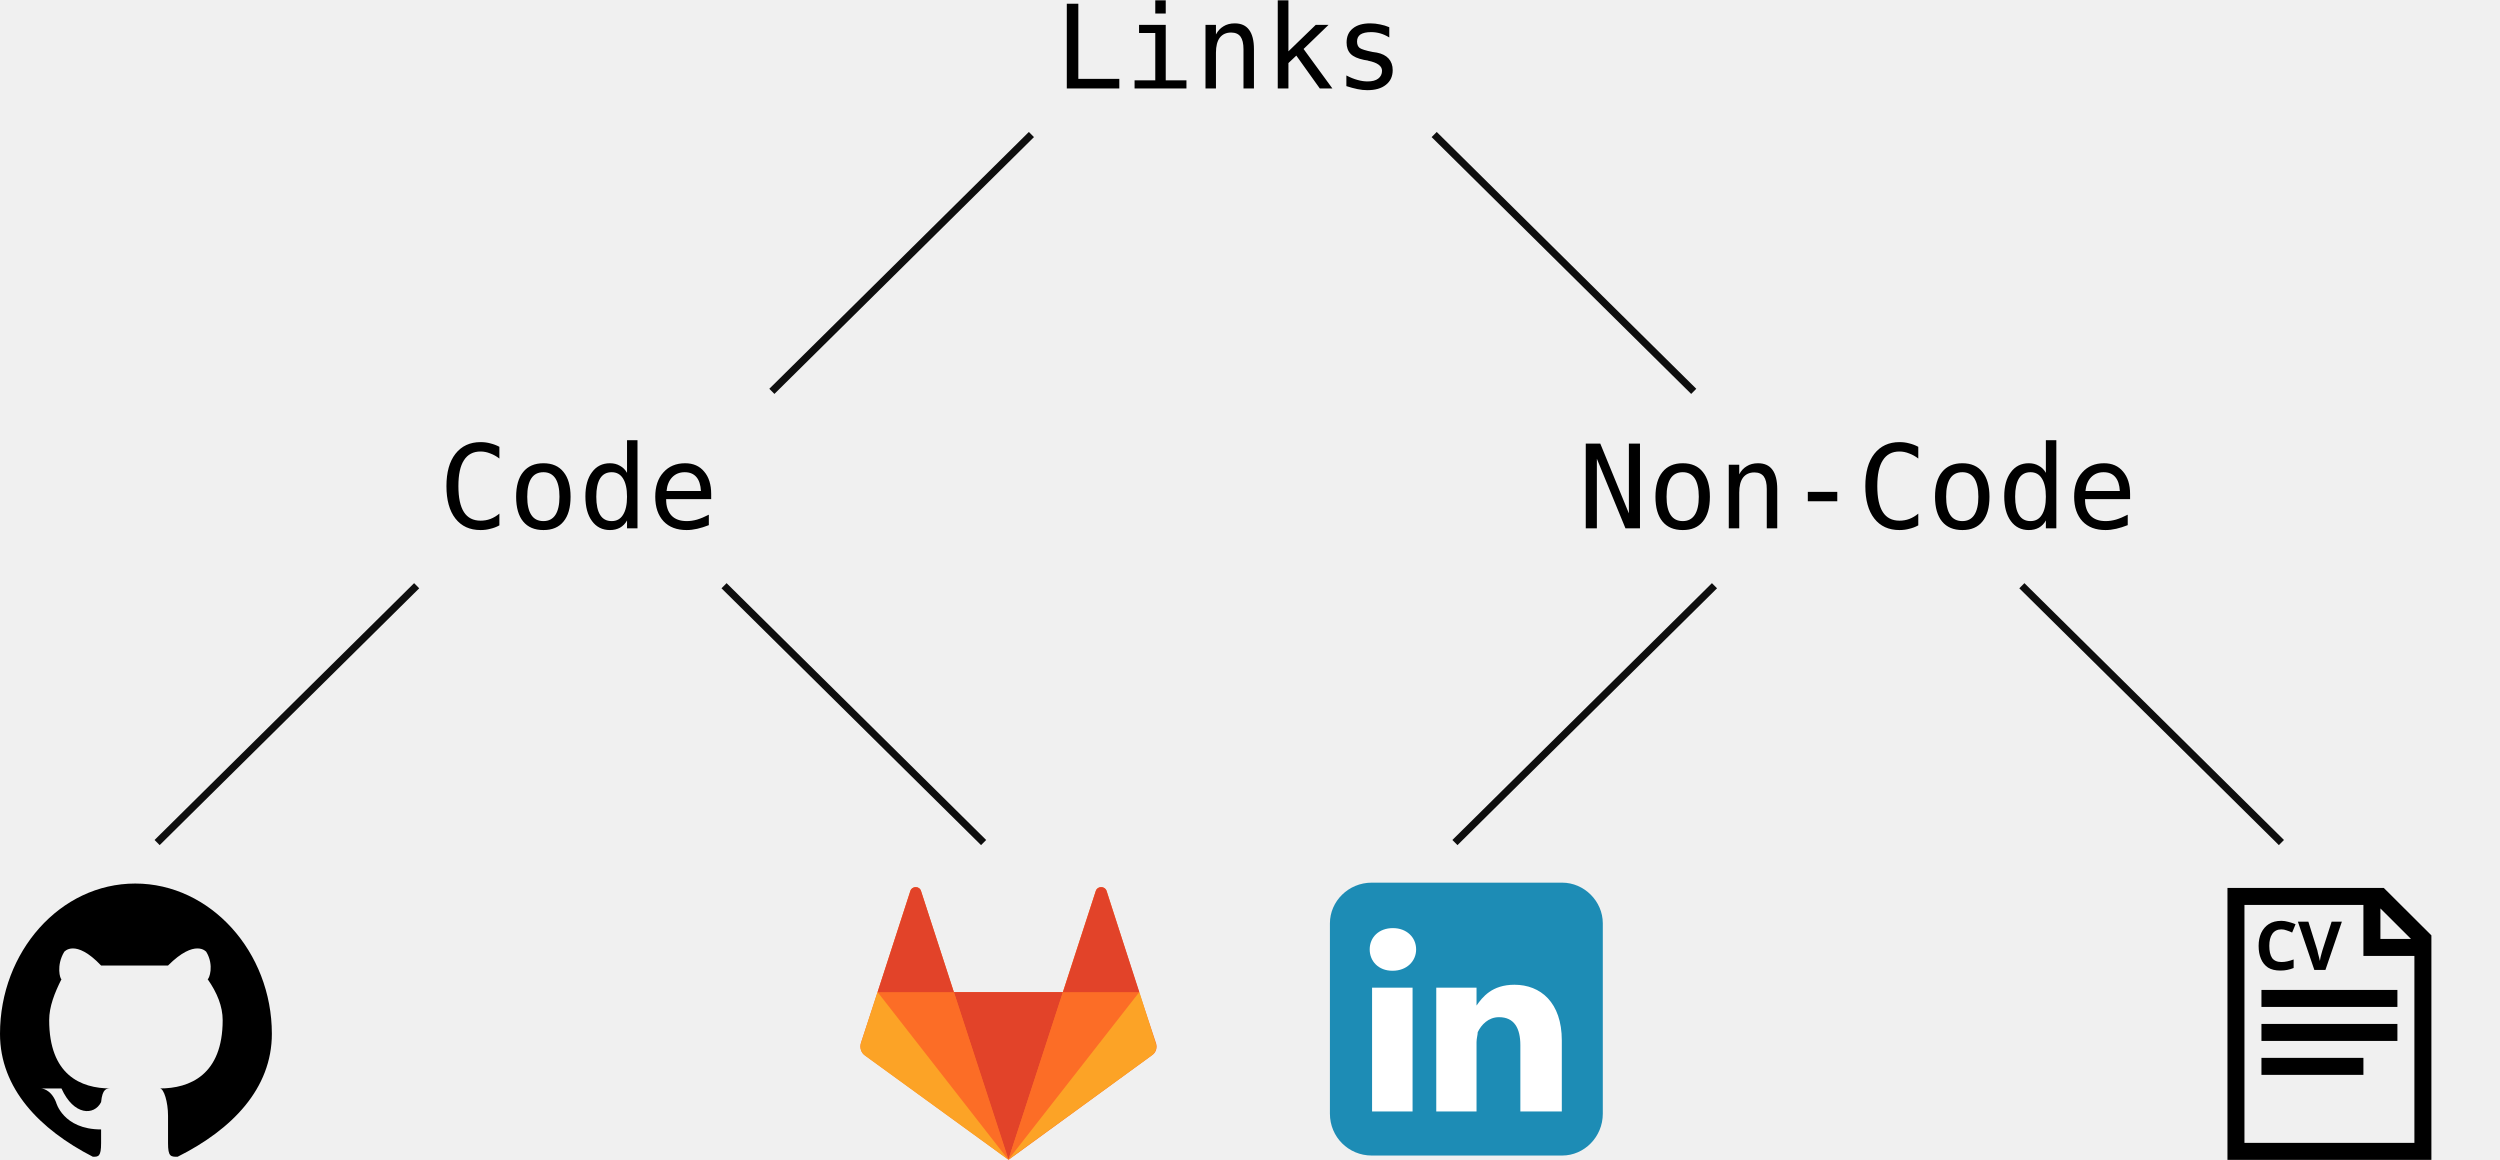
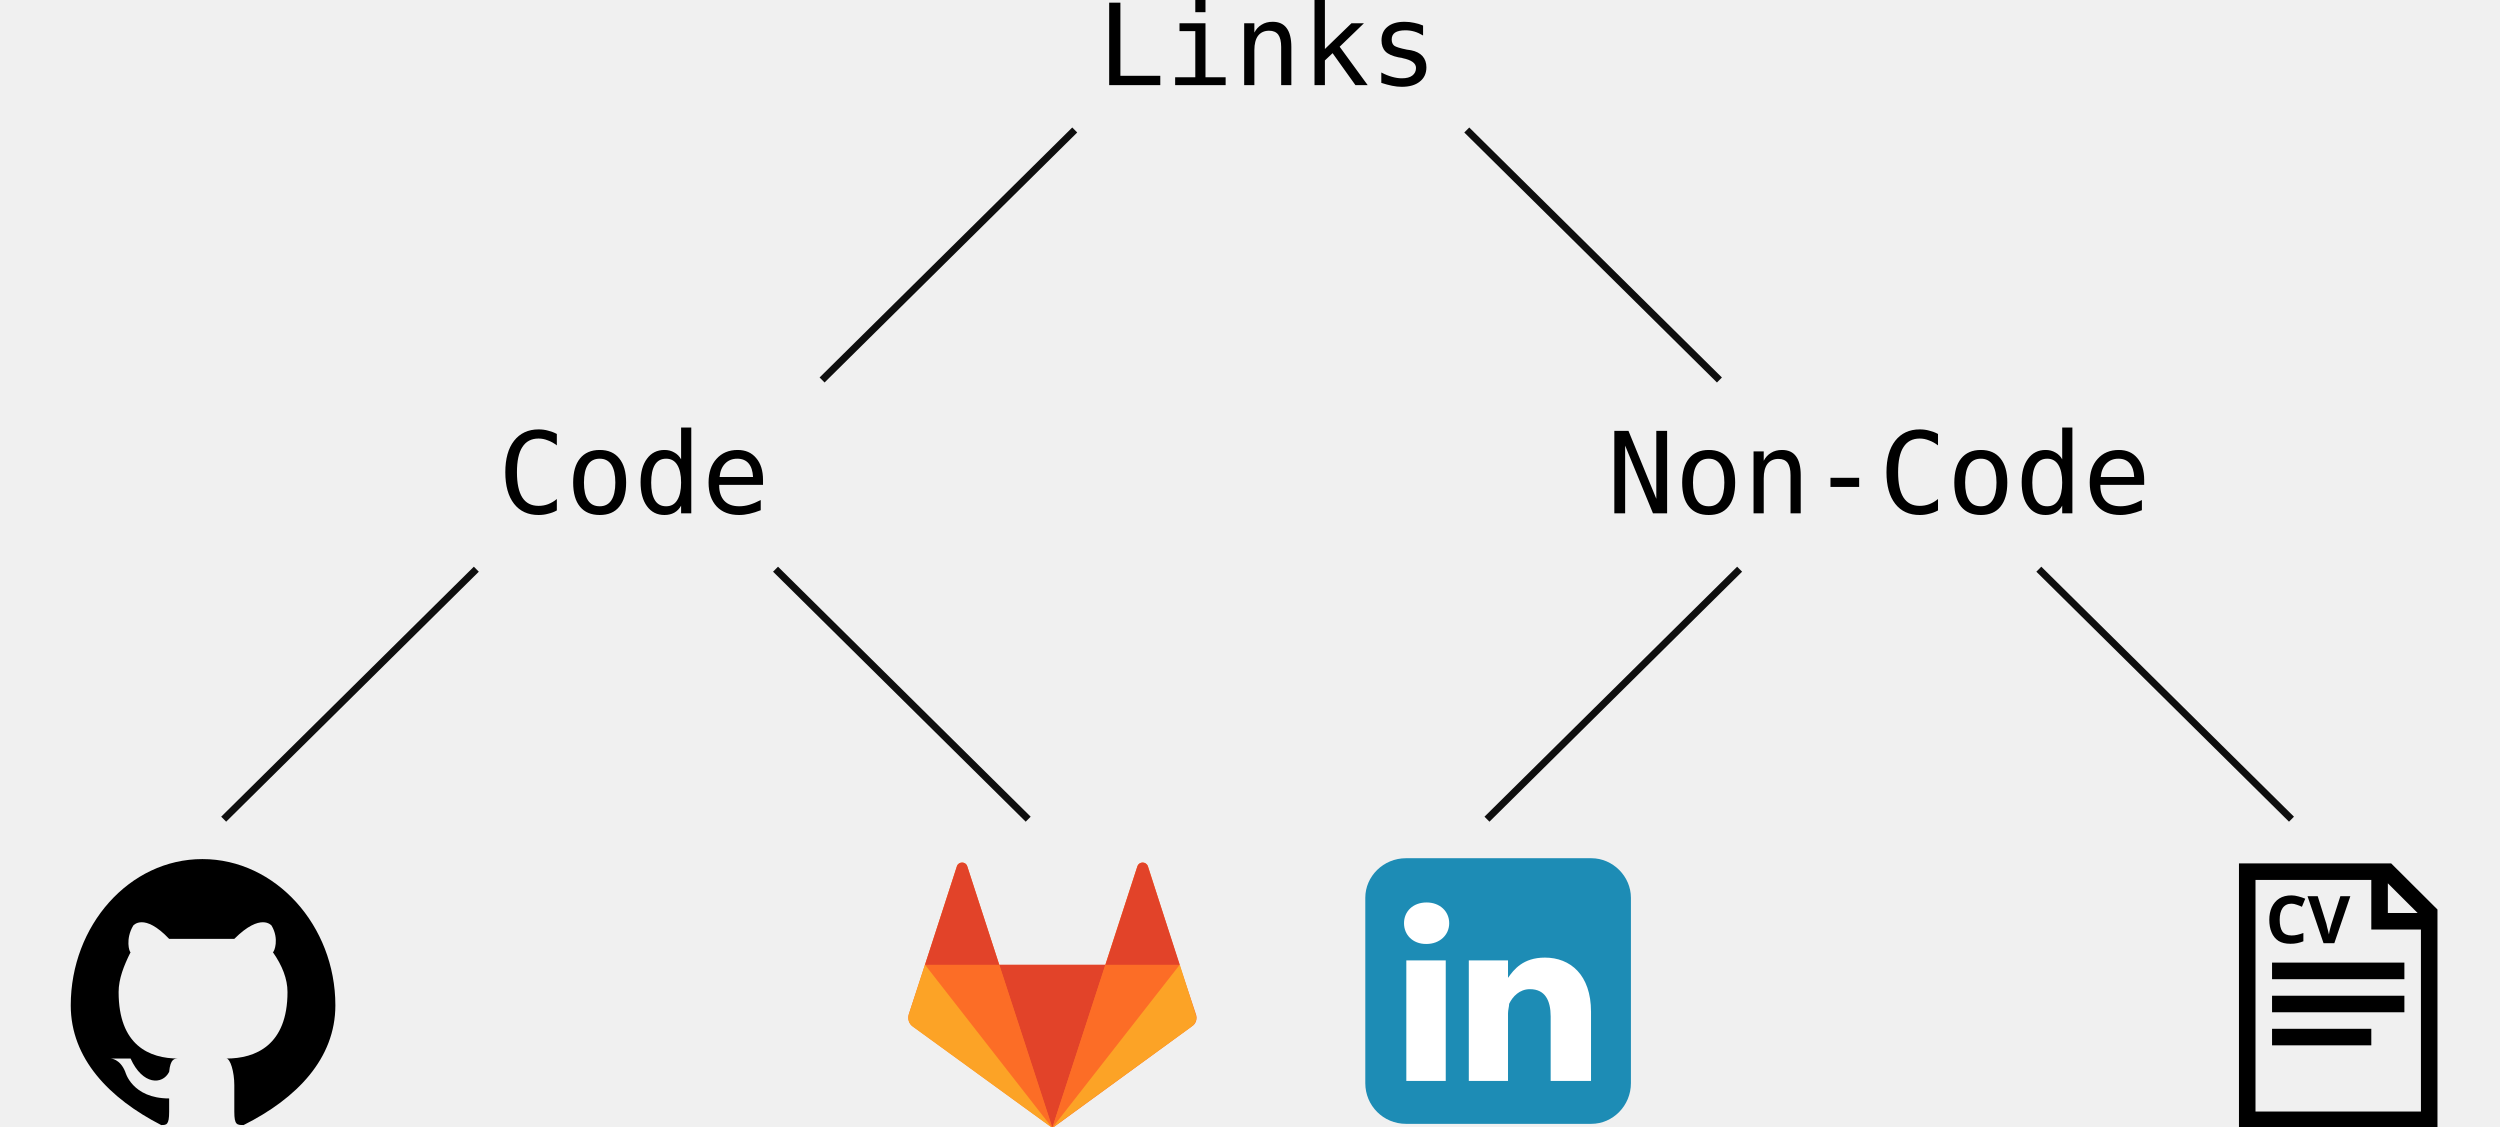
- <svg xmlns="http://www.w3.org/2000/svg" xmlns:xlink="http://www.w3.org/1999/xlink" width="688" height="319" viewBox="0 0 183 84.5" version="1.1" id="svg8">
+ <svg xmlns="http://www.w3.org/2000/svg" xmlns:xlink="http://www.w3.org/1999/xlink" width="708" height="319" viewBox="0 0 188 84.5" version="1.1" id="svg8">
  <defs id="defs2" />
-   <g id="layer1" transform="translate(-11.5,-86.5)">
+   <g id="layer1" transform="translate(-6.18,-86.5)">
    <text xml:space="preserve" style="font-style:normal;font-weight:normal;font-size:10.583px;line-height:1.25;font-family:sans-serif;letter-spacing:0px;word-spacing:0px;fill:#000000;fill-opacity:1;stroke:none;stroke-width:0.265" x="88.7" y="92.8" id="text3682">
      <tspan id="tspan3680" x="88.7" y="92.8" style="font-style:normal;font-variant:normal;font-weight:normal;font-stretch:normal;font-size:8.498px;font-family:monospace;-inkscape-font-specification:monospace;stroke-width:0.265">Links</tspan>
    </text>
    <text id="text4560" y="125" x="43.6" style="font-style:normal;font-weight:normal;font-size:10.583px;line-height:1.25;font-family:sans-serif;letter-spacing:0px;word-spacing:0px;fill:#000000;fill-opacity:1;stroke:none;stroke-width:0.56;stroke-miterlimit:4;stroke-dasharray:none" xml:space="preserve">
      <tspan style="font-style:normal;font-variant:normal;font-weight:normal;font-stretch:normal;font-size:8.498px;font-family:monospace;-inkscape-font-specification:monospace;stroke-width:0.56" y="125" x="43.6" id="tspan4558">Code</tspan>
    </text>
    <text id="text4564" y="125" x="127" style="font-style:normal;font-weight:normal;font-size:10.583px;line-height:1.25;font-family:sans-serif;letter-spacing:0px;word-spacing:0px;fill:#000000;fill-opacity:1;stroke:none;stroke-width:0.56;stroke-miterlimit:4;stroke-dasharray:none" xml:space="preserve">
      <tspan style="font-style:normal;font-variant:normal;font-weight:normal;font-stretch:normal;font-size:8.498px;font-family:monospace;-inkscape-font-specification:monospace;stroke-width:0.56" y="125" x="127" id="tspan4562">Non-Code</tspan>
    </text>
    <g style="stroke-width:2.117;stroke-miterlimit:4;stroke-dasharray:none" transform="translate(-0.519,-0.028)" id="g4664">
      <path style="fill:none;stroke:#000000;stroke-width:0.531;stroke-linecap:butt;stroke-linejoin:miter;stroke-miterlimit:4;stroke-dasharray:none;stroke-opacity:0.941" d="M 136,115 C 117,96.2 117,96.2 117,96.2" id="path4660" />
    </g>
    <a id="a4751" xlink:href="https://github.com/mac-chaffee" target="_blank">
      <path id="path5141" d="m 21.4,151 c -5.5,0 -9.9,5 -9.9,11 0,4 2.9,7 6.8,9 0.4,0 0.6,0 0.6,-1 0,0 0,-1 0,-1 -2.8,0 -3.3,-2 -3.3,-2 -0.4,-1 -1.1,-1 -1.1,-1 -0.9,0 0.1,0 0.1,0 1,0 1.4,0 1.4,0 0.9,2 2.4,2 2.9,1 0.1,-1 0.4,-1 0.7,-1 -2.2,0 -4.5,-1 -4.5,-5 0,-1 0.4,-2 0.9,-3 -0.1,0 -0.4,-1 0.2,-2 0,0 0.8,-1 2.7,1 0.7,0 1.6,0 2.5,0 0.8,0 1.7,0 2.4,0 2,-2 2.8,-1 2.8,-1 0.6,1 0.2,2 0.1,2 0.7,1 1.1,2 1.1,3 0,4 -2.4,5 -4.6,5 0.3,0 0.6,1 0.6,2 0,1 0,2 0,2 0,1 0.2,1 0.7,1 4,-2 6.9,-5 6.9,-9 0,-6 -4.5,-11 -10,-11 z" style="stroke-width:0.041;stroke-miterlimit:4;stroke-dasharray:none" />
    </a>
    <a id="a3948" xlink:href="https://www.linkedin.com/in/mac-chaffee-b6aa93106" target="_blank">
      <g transform="matrix(0.085,0,0,0.085,108,150)" id="g5377">
        <g id="layer1-5" transform="translate(-374,-318)">
          <path style="fill:#1d8cb5" id="rect1942" d="M 584,329 H 420 c -20,0 -36,16 -36,35 v 164 c 0,20 16,36 36,36 h 164 c 19,0 35,-16 35,-36 V 364 c 0,-19 -16,-35 -35,-35 z" />
          <linearGradient id="path1950_1_" gradientUnits="userSpaceOnUse" x1="-809" y1="200" x2="-861" y2="49.2" gradientTransform="matrix(-0.591,0,0,-0.591,-34.5,413)">
            <stop offset="0" style="stop-color:#FFFFFF" id="stop4616" />
            <stop offset="1" style="stop-color:#FFFFFF;stop-opacity:0" id="stop4618" />
          </linearGradient>
        </g>
        <g id="layer1_1_" transform="translate(-201,-394)">
          <g id="g3019" transform="matrix(1.02,0,0,-1.02,171,498)">
            <path style="fill:#ffffff" id="path28_1_" d="M 109,-102 V 2.53 H 74.8 V -102 Z M 92.2,16.8 c 11.8,0 19.8,8 19.8,18 0,10.2 -8,18 -19.6,18 -11.9,0 -19.6,-7.8 -19.6,-18 0,-10 7.5,-18 19.1,-18 z" />
            <path style="fill:#ffffff" id="path30_1_" d="m 129,-102 h 34 v 58.5 c 0,3.1 1,6.2 1,8.4 3,6.3 9,12.7 18,12.7 13,0 18,-9.6 18,-23.6 v -56 h 35 v 60 c 0,32.08 -18,46.98 -40,46.98 -19,0 -27,-10.45 -32,-17.58 v 0 15.13 h -34 c 0,-9.78 0,-104.53 0,-104.53 z" />
          </g>
        </g>
      </g>
    </a>
-     <a xlink:href="resume.pdf" target="_blank" id="a3960">
+     <a xlink:href="resume.pdf" id="a3960" target="_blank">
      <g transform="translate(-8.45,0.323)" id="g5401">
        <g id="g5389" transform="matrix(0.622,0,0,0.622,183,151)">
          <g id="background">
            <rect id="rect3442" height="32" width="32" x="0" y="0" style="fill:none" />
          </g>
          <path d="M 18.4,0 H 0 V 32 H 24 V 5.58 Z M 18,2.41 21.6,6 H 18 Z M 2,30 V 2 h 14 v 6 h 6 V 30 Z M 20,16 v 2 H 4 v 0 -2 z m 0,-4 v 2 H 4 v 0 -2 z m -4,8 v 2 H 4 v 0 -2 z" id="path3451" />
        </g>
        <text xml:space="preserve" style="font-style:normal;font-weight:normal;font-size:4.957px;line-height:1.25;font-family:sans-serif;letter-spacing:0px;word-spacing:0px;fill:#000000;fill-opacity:1;stroke:none;stroke-width:0.266" x="185" y="157" id="text5393">
          <tspan id="tspan5391" x="185" y="157" style="font-style:normal;font-variant:normal;font-weight:bold;font-stretch:normal;font-size:4.957px;font-family:sans-serif;-inkscape-font-specification:'sans-serif Bold';stroke-width:0.266">CV</tspan>
        </text>
      </g>
    </a>
    <a id="a3919" xlink:href="https://gitlab.com/mac-chaffee" target="_blank">
      <g style="fill:none;fill-rule:evenodd;stroke:none;stroke-width:1" transform="matrix(0.044,0,0,0.044,70.1,146)" id="g5436">
        <g id="logo-extra-whitespace">
          <g id="logo-no-bg" transform="translate(98,118)">
            <g id="Page-1">
              <g id="gitlab_logo">
                <g id="g10" transform="matrix(1,0,0,-1,0,457)">
                  <g id="g16">
                    <g id="g18-Clipped">
                      <g id="g18">
                        <g id="g5426">
                          <g id="Group" transform="translate(0.667,0.667)">
                            <g style="fill:#fc6d26" id="g44" transform="translate(0.532,0.775)">
                              <path d="m 492,195 -28,84 -54,169 c -3,8 -15,8 -18,0 L 337,279 H 156 l -55,169 c -2.4,8 -14.7,8 -17.5,0 L 28.9,279 1.33,195 c -2.51,-8 0.24,-17 6.82,-21 L 247,0.385 485,174 c 7,4 10,13 7,21" id="path46" />
                            </g>
                            <g style="fill:#e24329" id="g48" transform="translate(156,1.16)">
                              <path d="m 91,0 v 0 l 91,279 H 0.316 Z" id="path50" />
                            </g>
                            <g style="fill:#fc6d26" id="g56" transform="translate(28.5,1.16)">
                              <path d="M 219,0 128,279 H 0.891 Z" id="path58" />
                            </g>
                            <g style="fill:#fca326" id="g64" transform="translate(0.089,0.256)">
                              <path d="m 29.3,280 v 0 L 1.77,195 C -0.739,187 2.01,179 8.6,174 L 247,0.905 Z" id="path66" />
                            </g>
                            <g style="fill:#e24329" id="g72" transform="translate(29.4,280)">
                              <path d="M 0,0 H 127 L 72.5,168 c -2.8,9 -15.1,9 -17.9,0 z" id="path74" />
                            </g>
                            <g style="fill:#fc6d26" id="g76" transform="translate(247,1.16)">
                              <path d="M 0,0 90.7,279 H 218 Z" id="path78" />
                            </g>
                            <g style="fill:#fca326" id="g80" transform="translate(246,0.256)">
                              <path d="m 219,280 v 0 l 27,-85 c 3,-8 0,-16 -7,-21 L 0.891,0.905 Z" id="path82" />
                            </g>
                            <g style="fill:#e24329" id="g84" transform="translate(337,280)">
                              <path d="M 128,0 H 0.908 L 55.5,168 c 2.8,9 15.1,9 17.9,0 z" id="path86" />
                            </g>
                          </g>
                        </g>
                      </g>
                    </g>
                  </g>
                </g>
              </g>
            </g>
          </g>
        </g>
      </g>
    </a>
    <g style="stroke-width:2.117;stroke-miterlimit:4;stroke-dasharray:none" transform="matrix(-1,0,0,1,204,-0.028)" id="g4664-2">
      <path style="fill:none;stroke:#000000;stroke-width:0.531;stroke-linecap:butt;stroke-linejoin:miter;stroke-miterlimit:4;stroke-dasharray:none;stroke-opacity:0.941" d="M 136,115 C 117,96.2 117,96.2 117,96.2" id="path4660-5" />
    </g>
    <g style="stroke-width:2.117;stroke-miterlimit:4;stroke-dasharray:none" transform="matrix(-1,0,0,1,159,33)" id="g4664-2-5">
      <path style="fill:none;stroke:#000000;stroke-width:0.531;stroke-linecap:butt;stroke-linejoin:miter;stroke-miterlimit:4;stroke-dasharray:none;stroke-opacity:0.941" d="M 136,115 C 117,96.2 117,96.2 117,96.2" id="path4660-5-9" />
    </g>
    <g style="stroke-width:2.117;stroke-miterlimit:4;stroke-dasharray:none" transform="matrix(-1,0,0,1,254,33)" id="g4664-2-46">
      <path style="fill:none;stroke:#000000;stroke-width:0.531;stroke-linecap:butt;stroke-linejoin:miter;stroke-miterlimit:4;stroke-dasharray:none;stroke-opacity:0.941" d="M 136,115 C 117,96.2 117,96.2 117,96.2" id="path4660-5-92" />
    </g>
    <g style="stroke-width:2.117;stroke-miterlimit:4;stroke-dasharray:none" transform="translate(42.5,33)" id="g4664-24">
      <path style="fill:none;stroke:#000000;stroke-width:0.531;stroke-linecap:butt;stroke-linejoin:miter;stroke-miterlimit:4;stroke-dasharray:none;stroke-opacity:0.941" d="M 136,115 C 117,96.2 117,96.2 117,96.2" id="path4660-7" />
    </g>
    <g style="stroke-width:2.117;stroke-miterlimit:4;stroke-dasharray:none" transform="translate(-52.5,33)" id="g4664-7">
      <path style="fill:none;stroke:#000000;stroke-width:0.531;stroke-linecap:butt;stroke-linejoin:miter;stroke-miterlimit:4;stroke-dasharray:none;stroke-opacity:0.941" d="M 136,115 C 117,96.2 117,96.2 117,96.2" id="path4660-54" />
    </g>
  </g>
</svg>
